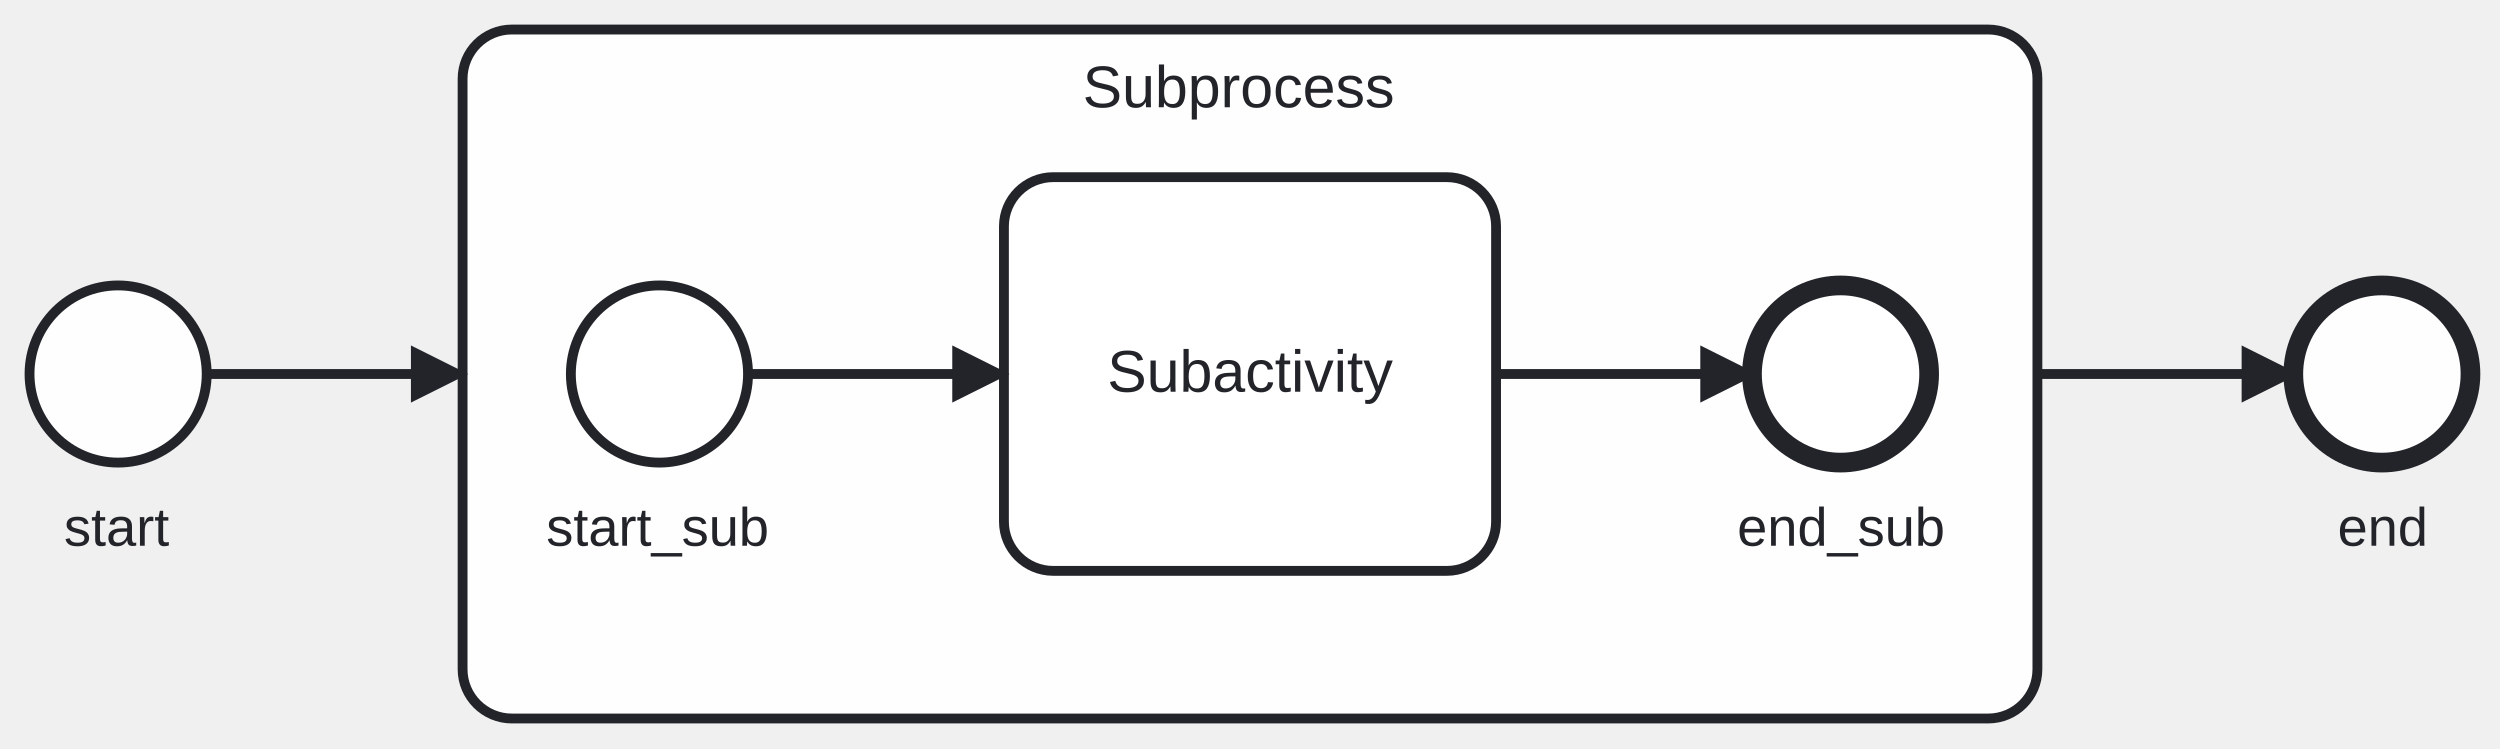
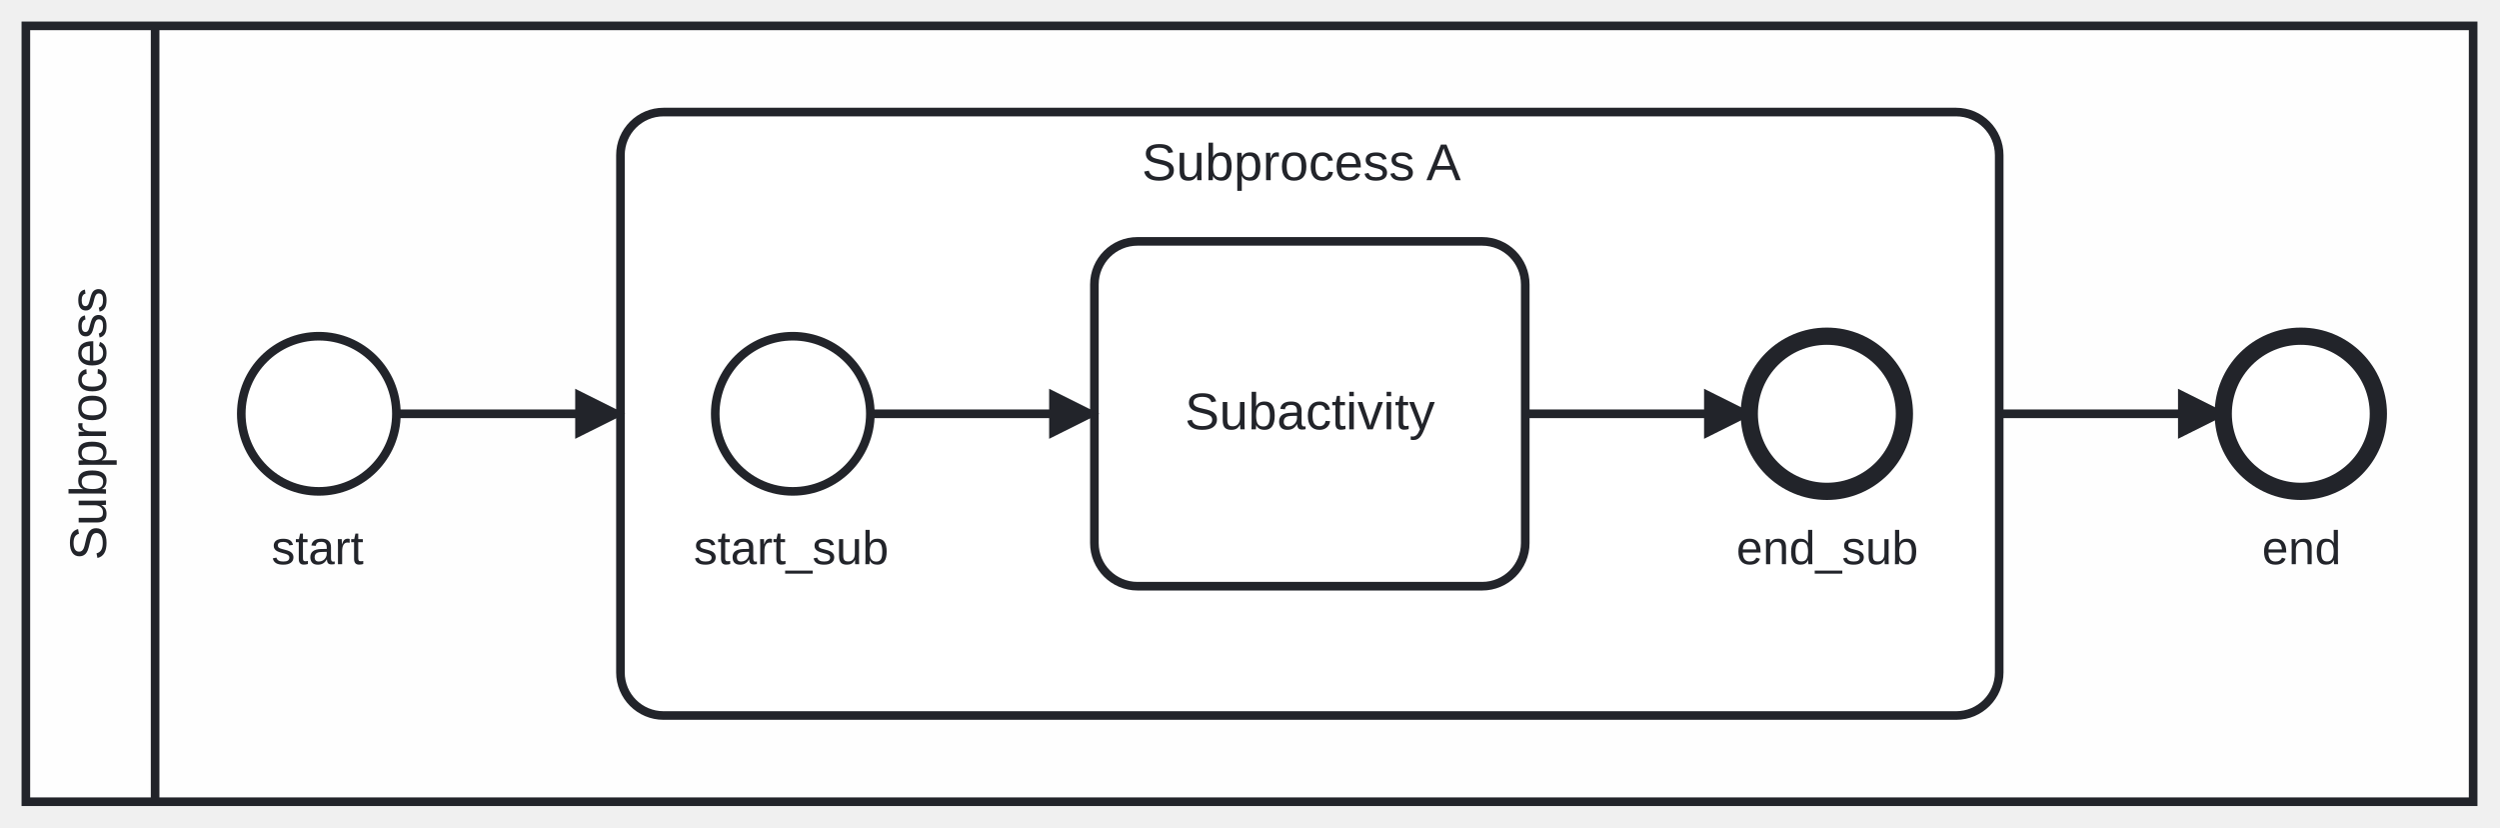
- <svg xmlns="http://www.w3.org/2000/svg" width="508" height="152" viewBox="146 74 508 152" version="1.1">
+ <svg xmlns="http://www.w3.org/2000/svg" width="580" height="192" viewBox="146 54 580 192" version="1.1">
  <defs>
-     <marker id="sequenceflow-end-white-hsl_225_10_15_-1nmz1uq1qmuiy04349mpkifxj" viewBox="0 0 20 20" refX="11" refY="10" markerWidth="10" markerHeight="10" orient="auto">
+     <marker id="sequenceflow-end-white-hsl_225_10_15_-d91sz12pzzrafob6io2741bz1" viewBox="0 0 20 20" refX="11" refY="10" markerWidth="10" markerHeight="10" orient="auto">
      <path d="M 1 5 L 11 10 L 1 15 Z" style="fill: rgb(34, 36, 42); stroke-width: 1px; stroke-linecap: round; stroke-dasharray: 10000px, 1px; stroke: rgb(34, 36, 42);" />
    </marker>
  </defs>
  <g class="djs-group">
-     <g class="djs-element djs-shape" data-element-id="StartEvent_1" transform="matrix(1, 0, 0, 1, 152, 132)" style="display: block;">
+     <g class="djs-element djs-shape" data-element-id="Participant_13m6shx" transform="matrix(1, 0, 0, 1, 152, 60)" style="display: block;">
      <g class="djs-visual">
-         <circle cx="18" cy="18" r="18" style="stroke: rgb(34, 36, 42); stroke-width: 2px; fill: white; fill-opacity: 0.95;" />
-       </g>
-       <rect style="fill: none; stroke-opacity: 0; stroke: white; stroke-width: 15px;" class="djs-hit djs-hit-all" x="0" y="0" width="36" height="36" />
-       <rect x="-6" y="-6" rx="3" width="48" height="48" style="fill: none;" class="djs-outline" />
-     </g>
-   </g>
-   <g class="djs-group">
-     <g class="djs-element djs-shape" data-element-id="Event_08ww8rq" transform="matrix(1, 0, 0, 1, 612, 132)" style="display: block;">
-       <g class="djs-visual">
-         <circle cx="18" cy="18" r="18" style="stroke: rgb(34, 36, 42); stroke-width: 4px; fill: white; fill-opacity: 0.95;" />
-       </g>
-       <rect style="fill: none; stroke-opacity: 0; stroke: white; stroke-width: 15px;" class="djs-hit djs-hit-all" x="0" y="0" width="36" height="36" />
-       <rect x="-6" y="-6" rx="3" width="48" height="48" style="fill: none;" class="djs-outline" />
-     </g>
-   </g>
-   <g class="djs-group">
-     <g class="djs-element djs-shape" data-element-id="Activity_08nz8l4" transform="matrix(1, 0, 0, 1, 240, 80)" style="display: block;">
-       <g class="djs-visual">
-         <rect x="0" y="0" width="320" height="140" rx="10" ry="10" style="stroke: rgb(34, 36, 42); stroke-width: 2px; fill: white; fill-opacity: 0.95;" />
-         <text style="font-family: Arial, sans-serif; font-size: 12px; font-weight: normal; fill: rgb(34, 36, 42);" lineHeight="1.2" class="djs-label">
-           <tspan x="126" y="15.8">Subprocess</tspan>
+         <rect x="0" y="0" width="568" height="180" rx="0" ry="0" style="stroke: rgb(34, 36, 42); stroke-width: 2px; fill: white; fill-opacity: 0.95;" />
+         <polyline points="30,0 30,180 " style="fill: none; stroke: rgb(34, 36, 42); stroke-width: 2px;" />
+         <text style="font-family: Arial, sans-serif; font-size: 12px; font-weight: normal; fill: rgb(34, 36, 42);" lineHeight="1.2" class="djs-label" transform="matrix(-1.83697e-16, -1, 1, -1.83697e-16, 0, 180)">
+           <tspan x="56" y="18.6">Subprocess</tspan>
        </text>
      </g>
-       <rect x="-6" y="-6" rx="3" width="332" height="152" style="fill: none;" class="djs-outline" />
-       <rect style="fill: none; stroke-opacity: 0; stroke: white; stroke-width: 15px;" class="djs-hit djs-hit-no-move" x="0" y="0" width="320" height="140" />
-       <rect style="fill: none; stroke-opacity: 0; stroke: white; stroke-width: 15px;" class="djs-hit djs-hit-click-stroke" x="0" y="0" width="320" height="140" />
-       <rect style="fill: none; stroke-opacity: 0; stroke: white; stroke-width: 15px;" class="djs-hit djs-hit-all" x="0" y="0" width="320" height="30" />
+       <rect x="-6" y="-6" rx="3" width="580" height="192" style="fill: none;" class="djs-outline" />
+       <rect style="fill: none; stroke-opacity: 0; stroke: white; stroke-width: 15px;" class="djs-hit djs-hit-no-move" x="0" y="0" width="568" height="180" />
+       <rect style="fill: none; stroke-opacity: 0; stroke: white; stroke-width: 15px;" class="djs-hit djs-hit-click-stroke" x="0" y="0" width="568" height="180" />
+       <rect style="fill: none; stroke-opacity: 0; stroke: white; stroke-width: 15px;" class="djs-hit djs-hit-all" x="0" y="0" width="30" height="180" />
    </g>
    <g class="djs-children">
      <g class="djs-group">
-         <g class="djs-element djs-shape" data-element-id="Event_0pov758" transform="matrix(1, 0, 0, 1, 262, 132)" style="display: block;">
+         <g class="djs-element djs-shape" data-element-id="StartEvent_1" transform="matrix(1, 0, 0, 1, 202, 132)" style="display: block;">
          <g class="djs-visual">
            <circle cx="18" cy="18" r="18" style="stroke: rgb(34, 36, 42); stroke-width: 2px; fill: white; fill-opacity: 0.95;" />
          </g>
          <rect style="fill: none; stroke-opacity: 0; stroke: white; stroke-width: 15px;" class="djs-hit djs-hit-all" x="0" y="0" width="36" height="36" />
          <rect x="-6" y="-6" rx="3" width="48" height="48" style="fill: none;" class="djs-outline" />
        </g>
      </g>
      <g class="djs-group">
-         <g class="djs-element djs-shape" data-element-id="Activity_023wdnt" transform="matrix(1, 0, 0, 1, 350, 110)" style="display: block;">
-           <g class="djs-visual">
-             <rect x="0" y="0" width="100" height="80" rx="10" ry="10" style="stroke: rgb(34, 36, 42); stroke-width: 2px; fill: white; fill-opacity: 0.95;" />
-             <text style="font-family: Arial, sans-serif; font-size: 12px; font-weight: normal; fill: rgb(34, 36, 42);" lineHeight="1.2" class="djs-label">
-               <tspan x="21" y="43.6">Subactivity</tspan>
-             </text>
-           </g>
-           <rect style="fill: none; stroke-opacity: 0; stroke: white; stroke-width: 15px;" class="djs-hit djs-hit-all" x="0" y="0" width="100" height="80" />
-           <rect x="-6" y="-6" rx="3" width="112" height="92" style="fill: none;" class="djs-outline" />
-         </g>
-       </g>
-       <g class="djs-group">
-         <g class="djs-element djs-shape" data-element-id="Event_0qra2k2" transform="matrix(1, 0, 0, 1, 502, 132)" style="display: block;">
+         <g class="djs-element djs-shape" data-element-id="Event_08ww8rq" transform="matrix(1, 0, 0, 1, 662, 132)" style="display: block;">
          <g class="djs-visual">
            <circle cx="18" cy="18" r="18" style="stroke: rgb(34, 36, 42); stroke-width: 4px; fill: white; fill-opacity: 0.95;" />
          </g>
          <rect style="fill: none; stroke-opacity: 0; stroke: white; stroke-width: 15px;" class="djs-hit djs-hit-all" x="0" y="0" width="36" height="36" />
          <rect x="-6" y="-6" rx="3" width="48" height="48" style="fill: none;" class="djs-outline" />
        </g>
      </g>
      <g class="djs-group">
-         <g class="djs-element djs-connection" data-element-id="Flow_1963tcn" style="display: block;">
+         <g class="djs-element djs-shape" data-element-id="Activity_08nz8l4" transform="matrix(1, 0, 0, 1, 290, 80)" style="display: block;">
          <g class="djs-visual">
-             <path d="m  298,150L350,150 " style="fill: none; stroke-width: 2px; stroke: rgb(34, 36, 42); stroke-linejoin: round; marker-end: url('#sequenceflow-end-white-hsl_225_10_15_-1nmz1uq1qmuiy04349mpkifxj');" />
+             <rect x="0" y="0" width="320" height="140" rx="10" ry="10" style="stroke: rgb(34, 36, 42); stroke-width: 2px; fill: white; fill-opacity: 0.95;" />
+             <text style="font-family: Arial, sans-serif; font-size: 12px; font-weight: normal; fill: rgb(34, 36, 42);" lineHeight="1.2" class="djs-label">
+               <tspan x="121" y="15.8">Subprocess A</tspan>
+             </text>
          </g>
-           <polyline points="298,150 350,150 " style="fill: none; stroke-opacity: 0; stroke: white; stroke-width: 15px;" class="djs-hit djs-hit-stroke" />
-           <rect x="292" y="144" rx="3" width="64" height="12" style="fill: none;" class="djs-outline" />
+           <rect x="-6" y="-6" rx="3" width="332" height="152" style="fill: none;" class="djs-outline" />
+           <rect style="fill: none; stroke-opacity: 0; stroke: white; stroke-width: 15px;" class="djs-hit djs-hit-no-move" x="0" y="0" width="320" height="140" />
+           <rect style="fill: none; stroke-opacity: 0; stroke: white; stroke-width: 15px;" class="djs-hit djs-hit-click-stroke" x="0" y="0" width="320" height="140" />
+           <rect style="fill: none; stroke-opacity: 0; stroke: white; stroke-width: 15px;" class="djs-hit djs-hit-all" x="0" y="0" width="320" height="30" />
+         </g>
+         <g class="djs-children">
+           <g class="djs-group">
+             <g class="djs-element djs-shape" data-element-id="Event_0pov758" transform="matrix(1, 0, 0, 1, 312, 132)" style="display: block;">
+               <g class="djs-visual">
+                 <circle cx="18" cy="18" r="18" style="stroke: rgb(34, 36, 42); stroke-width: 2px; fill: white; fill-opacity: 0.95;" />
+               </g>
+               <rect style="fill: none; stroke-opacity: 0; stroke: white; stroke-width: 15px;" class="djs-hit djs-hit-all" x="0" y="0" width="36" height="36" />
+               <rect x="-6" y="-6" rx="3" width="48" height="48" style="fill: none;" class="djs-outline" />
+             </g>
+           </g>
+           <g class="djs-group">
+             <g class="djs-element djs-shape" data-element-id="Activity_023wdnt" transform="matrix(1, 0, 0, 1, 400, 110)" style="display: block;">
+               <g class="djs-visual">
+                 <rect x="0" y="0" width="100" height="80" rx="10" ry="10" style="stroke: rgb(34, 36, 42); stroke-width: 2px; fill: white; fill-opacity: 0.95;" />
+                 <text style="font-family: Arial, sans-serif; font-size: 12px; font-weight: normal; fill: rgb(34, 36, 42);" lineHeight="1.2" class="djs-label">
+                   <tspan x="21" y="43.6">Subactivity</tspan>
+                 </text>
+               </g>
+               <rect style="fill: none; stroke-opacity: 0; stroke: white; stroke-width: 15px;" class="djs-hit djs-hit-all" x="0" y="0" width="100" height="80" />
+               <rect x="-6" y="-6" rx="3" width="112" height="92" style="fill: none;" class="djs-outline" />
+             </g>
+           </g>
+           <g class="djs-group">
+             <g class="djs-element djs-shape" data-element-id="Event_0qra2k2" transform="matrix(1, 0, 0, 1, 552, 132)" style="display: block;">
+               <g class="djs-visual">
+                 <circle cx="18" cy="18" r="18" style="stroke: rgb(34, 36, 42); stroke-width: 4px; fill: white; fill-opacity: 0.95;" />
+               </g>
+               <rect style="fill: none; stroke-opacity: 0; stroke: white; stroke-width: 15px;" class="djs-hit djs-hit-all" x="0" y="0" width="36" height="36" />
+               <rect x="-6" y="-6" rx="3" width="48" height="48" style="fill: none;" class="djs-outline" />
+             </g>
+           </g>
+           <g class="djs-group">
+             <g class="djs-element djs-connection" data-element-id="Flow_1963tcn" style="display: block;">
+               <g class="djs-visual">
+                 <path d="m  348,150L400,150 " style="fill: none; stroke-width: 2px; stroke: rgb(34, 36, 42); stroke-linejoin: round; marker-end: url('#sequenceflow-end-white-hsl_225_10_15_-d91sz12pzzrafob6io2741bz1');" />
+               </g>
+               <polyline points="348,150 400,150 " style="fill: none; stroke-opacity: 0; stroke: white; stroke-width: 15px;" class="djs-hit djs-hit-stroke" />
+               <rect x="342" y="144" rx="3" width="64" height="12" style="fill: none;" class="djs-outline" />
+             </g>
+           </g>
+           <g class="djs-group">
+             <g class="djs-element djs-connection" data-element-id="Flow_08jnebl" style="display: block;">
+               <g class="djs-visual">
+                 <path d="m  500,150L552,150 " style="fill: none; stroke-width: 2px; stroke: rgb(34, 36, 42); stroke-linejoin: round; marker-end: url('#sequenceflow-end-white-hsl_225_10_15_-d91sz12pzzrafob6io2741bz1');" />
+               </g>
+               <polyline points="500,150 552,150 " style="fill: none; stroke-opacity: 0; stroke: white; stroke-width: 15px;" class="djs-hit djs-hit-stroke" />
+               <rect x="494" y="144" rx="3" width="64" height="12" style="fill: none;" class="djs-outline" />
+             </g>
+           </g>
        </g>
      </g>
      <g class="djs-group">
-         <g class="djs-element djs-connection" data-element-id="Flow_08jnebl" style="display: block;">
+         <g class="djs-element djs-connection" data-element-id="Flow_1lwnvn2" style="display: block;">
          <g class="djs-visual">
-             <path d="m  450,150L502,150 " style="fill: none; stroke-width: 2px; stroke: rgb(34, 36, 42); stroke-linejoin: round; marker-end: url('#sequenceflow-end-white-hsl_225_10_15_-1nmz1uq1qmuiy04349mpkifxj');" />
+             <path d="m  238,150L290,150 " style="fill: none; stroke-width: 2px; stroke: rgb(34, 36, 42); stroke-linejoin: round; marker-end: url('#sequenceflow-end-white-hsl_225_10_15_-d91sz12pzzrafob6io2741bz1');" />
          </g>
-           <polyline points="450,150 502,150 " style="fill: none; stroke-opacity: 0; stroke: white; stroke-width: 15px;" class="djs-hit djs-hit-stroke" />
-           <rect x="444" y="144" rx="3" width="64" height="12" style="fill: none;" class="djs-outline" />
+           <polyline points="238,150 290,150 " style="fill: none; stroke-opacity: 0; stroke: white; stroke-width: 15px;" class="djs-hit djs-hit-stroke" />
+           <rect x="232" y="144" rx="3" width="64" height="12" style="fill: none;" class="djs-outline" />
+         </g>
+       </g>
+       <g class="djs-group">
+         <g class="djs-element djs-connection" data-element-id="Flow_08du15s" style="display: block;">
+           <g class="djs-visual">
+             <path d="m  610,150L662,150 " style="fill: none; stroke-width: 2px; stroke: rgb(34, 36, 42); stroke-linejoin: round; marker-end: url('#sequenceflow-end-white-hsl_225_10_15_-d91sz12pzzrafob6io2741bz1');" />
+           </g>
+           <polyline points="610,150 662,150 " style="fill: none; stroke-opacity: 0; stroke: white; stroke-width: 15px;" class="djs-hit djs-hit-stroke" />
+           <rect x="604" y="144" rx="3" width="64" height="12" style="fill: none;" class="djs-outline" />
        </g>
      </g>
    </g>
  </g>
  <g class="djs-group">
-     <g class="djs-element djs-shape" data-element-id="Event_0pov758_label" transform="matrix(1, 0, 0, 1, 257, 175)" style="display: block;">
+     <g class="djs-element djs-shape" data-element-id="StartEvent_1_label" transform="matrix(1, 0, 0, 1, 209, 175)" style="display: block;">
+       <g class="djs-visual">
+         <text style="font-family: Arial, sans-serif; font-size: 11px; font-weight: normal; fill: rgb(34, 36, 42);" lineHeight="1.2" class="djs-label">
+           <tspan x="0" y="9.9">start</tspan>
+         </text>
+       </g>
+       <rect style="fill: none; stroke-opacity: 0; stroke: white; stroke-width: 15px;" class="djs-hit djs-hit-all" x="0" y="0" width="23" height="14" />
+       <rect x="-6" y="-6" rx="3" width="35" height="26" style="fill: none;" class="djs-outline" />
+     </g>
+   </g>
+   <g class="djs-group">
+     <g class="djs-element djs-shape" data-element-id="Event_08ww8rq_label" transform="matrix(1, 0, 0, 1, 671, 175)" style="display: block;">
+       <g class="djs-visual">
+         <text style="font-family: Arial, sans-serif; font-size: 11px; font-weight: normal; fill: rgb(34, 36, 42);" lineHeight="1.2" class="djs-label">
+           <tspan x="0" y="9.9">end</tspan>
+         </text>
+       </g>
+       <rect style="fill: none; stroke-opacity: 0; stroke: white; stroke-width: 15px;" class="djs-hit djs-hit-all" x="0" y="0" width="19" height="14" />
+       <rect x="-6" y="-6" rx="3" width="31" height="26" style="fill: none;" class="djs-outline" />
+     </g>
+   </g>
+   <g class="djs-group">
+     <g class="djs-element djs-shape" data-element-id="Event_0pov758_label" transform="matrix(1, 0, 0, 1, 307, 175)" style="display: block;">
      <g class="djs-visual">
        <text style="font-family: Arial, sans-serif; font-size: 11px; font-weight: normal; fill: rgb(34, 36, 42);" lineHeight="1.2" class="djs-label">
          <tspan x="0" y="9.9">start_sub</tspan>
        </text>
      </g>
      <rect style="fill: none; stroke-opacity: 0; stroke: white; stroke-width: 15px;" class="djs-hit djs-hit-all" x="0" y="0" width="47" height="14" />
      <rect x="-6" y="-6" rx="3" width="59" height="26" style="fill: none;" class="djs-outline" />
    </g>
  </g>
  <g class="djs-group">
-     <g class="djs-element djs-shape" data-element-id="Event_0qra2k2_label" transform="matrix(1, 0, 0, 1, 499, 175)" style="display: block;">
+     <g class="djs-element djs-shape" data-element-id="Event_0qra2k2_label" transform="matrix(1, 0, 0, 1, 549, 175)" style="display: block;">
      <g class="djs-visual">
        <text style="font-family: Arial, sans-serif; font-size: 11px; font-weight: normal; fill: rgb(34, 36, 42);" lineHeight="1.2" class="djs-label">
          <tspan x="0" y="9.9">end_sub</tspan>
        </text>
      </g>
      <rect style="fill: none; stroke-opacity: 0; stroke: white; stroke-width: 15px;" class="djs-hit djs-hit-all" x="0" y="0" width="43" height="14" />
      <rect x="-6" y="-6" rx="3" width="55" height="26" style="fill: none;" class="djs-outline" />
    </g>
  </g>
-   <g class="djs-group">
-     <g class="djs-element djs-shape" data-element-id="StartEvent_1_label" transform="matrix(1, 0, 0, 1, 159, 175)" style="display: block;">
-       <g class="djs-visual">
-         <text style="font-family: Arial, sans-serif; font-size: 11px; font-weight: normal; fill: rgb(34, 36, 42);" lineHeight="1.2" class="djs-label">
-           <tspan x="0" y="9.9">start</tspan>
-         </text>
-       </g>
-       <rect style="fill: none; stroke-opacity: 0; stroke: white; stroke-width: 15px;" class="djs-hit djs-hit-all" x="0" y="0" width="23" height="14" />
-       <rect x="-6" y="-6" rx="3" width="35" height="26" style="fill: none;" class="djs-outline" />
-     </g>
-   </g>
-   <g class="djs-group">
-     <g class="djs-element djs-connection" data-element-id="Flow_08du15s" style="display: block;">
-       <g class="djs-visual">
-         <path d="m  560,150L612,150 " style="fill: none; stroke-width: 2px; stroke: rgb(34, 36, 42); stroke-linejoin: round; marker-end: url('#sequenceflow-end-white-hsl_225_10_15_-1nmz1uq1qmuiy04349mpkifxj');" />
-       </g>
-       <polyline points="560,150 612,150 " style="fill: none; stroke-opacity: 0; stroke: white; stroke-width: 15px;" class="djs-hit djs-hit-stroke" />
-       <rect x="554" y="144" rx="3" width="64" height="12" style="fill: none;" class="djs-outline" />
-     </g>
-   </g>
-   <g class="djs-group">
-     <g class="djs-element djs-connection" data-element-id="Flow_1lwnvn2" style="display: block;">
-       <g class="djs-visual">
-         <path d="m  188,150L240,150 " style="fill: none; stroke-width: 2px; stroke: rgb(34, 36, 42); stroke-linejoin: round; marker-end: url('#sequenceflow-end-white-hsl_225_10_15_-1nmz1uq1qmuiy04349mpkifxj');" />
-       </g>
-       <polyline points="188,150 240,150 " style="fill: none; stroke-opacity: 0; stroke: white; stroke-width: 15px;" class="djs-hit djs-hit-stroke" />
-       <rect x="182" y="144" rx="3" width="64" height="12" style="fill: none;" class="djs-outline" />
-     </g>
-   </g>
-   <g class="djs-group">
-     <g class="djs-element djs-shape" data-element-id="Event_08ww8rq_label" transform="matrix(1, 0, 0, 1, 621, 175)" style="display: block;">
-       <g class="djs-visual">
-         <text style="font-family: Arial, sans-serif; font-size: 11px; font-weight: normal; fill: rgb(34, 36, 42);" lineHeight="1.2" class="djs-label">
-           <tspan x="0" y="9.9">end</tspan>
-         </text>
-       </g>
-       <rect style="fill: none; stroke-opacity: 0; stroke: white; stroke-width: 15px;" class="djs-hit djs-hit-all" x="0" y="0" width="19" height="14" />
-       <rect x="-6" y="-6" rx="3" width="31" height="26" style="fill: none;" class="djs-outline" />
-     </g>
-   </g>
</svg>
